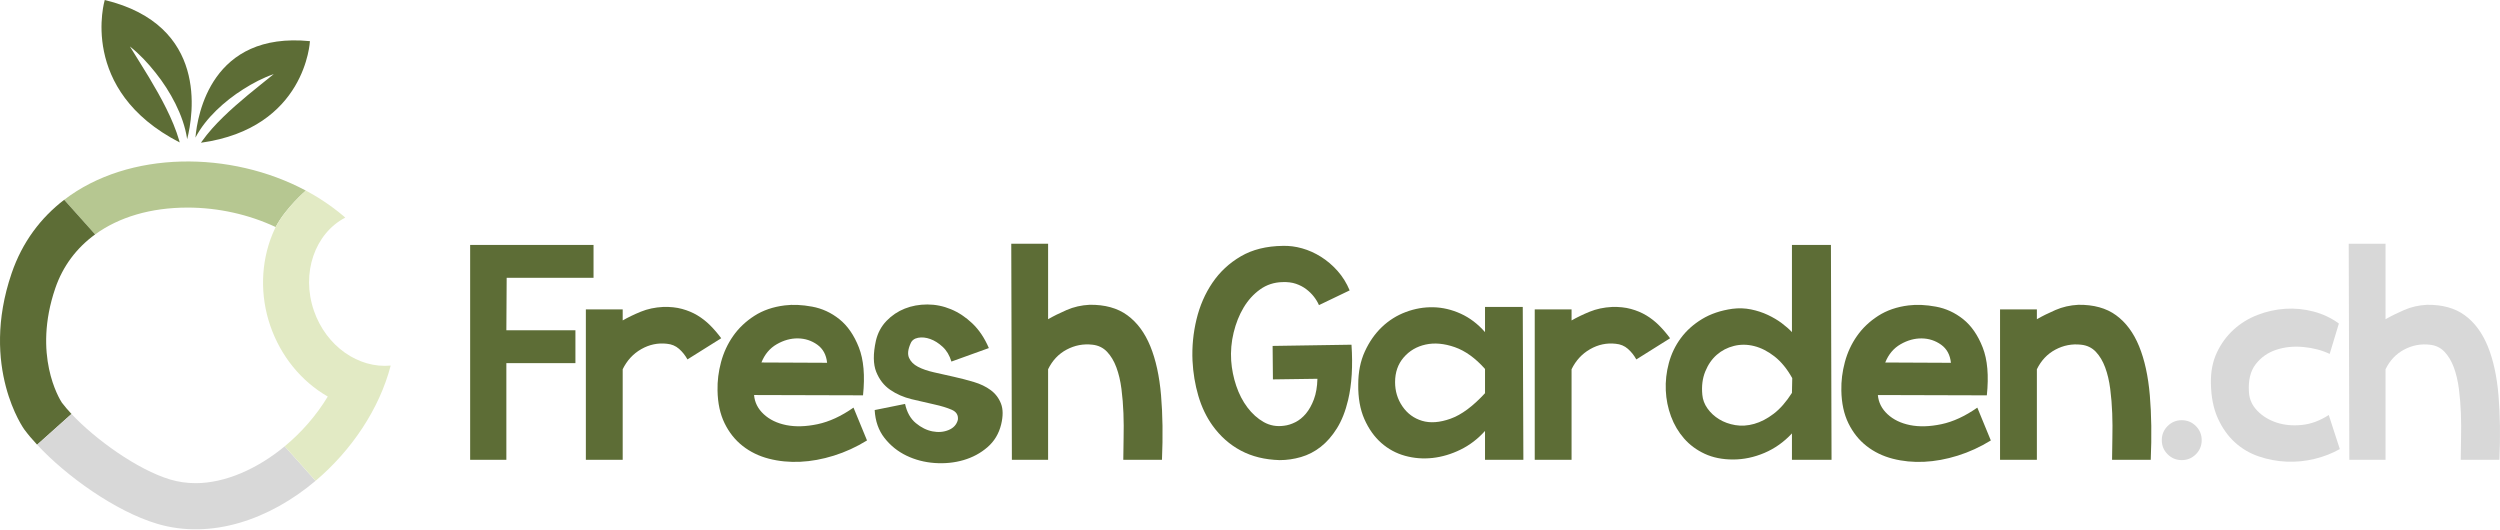
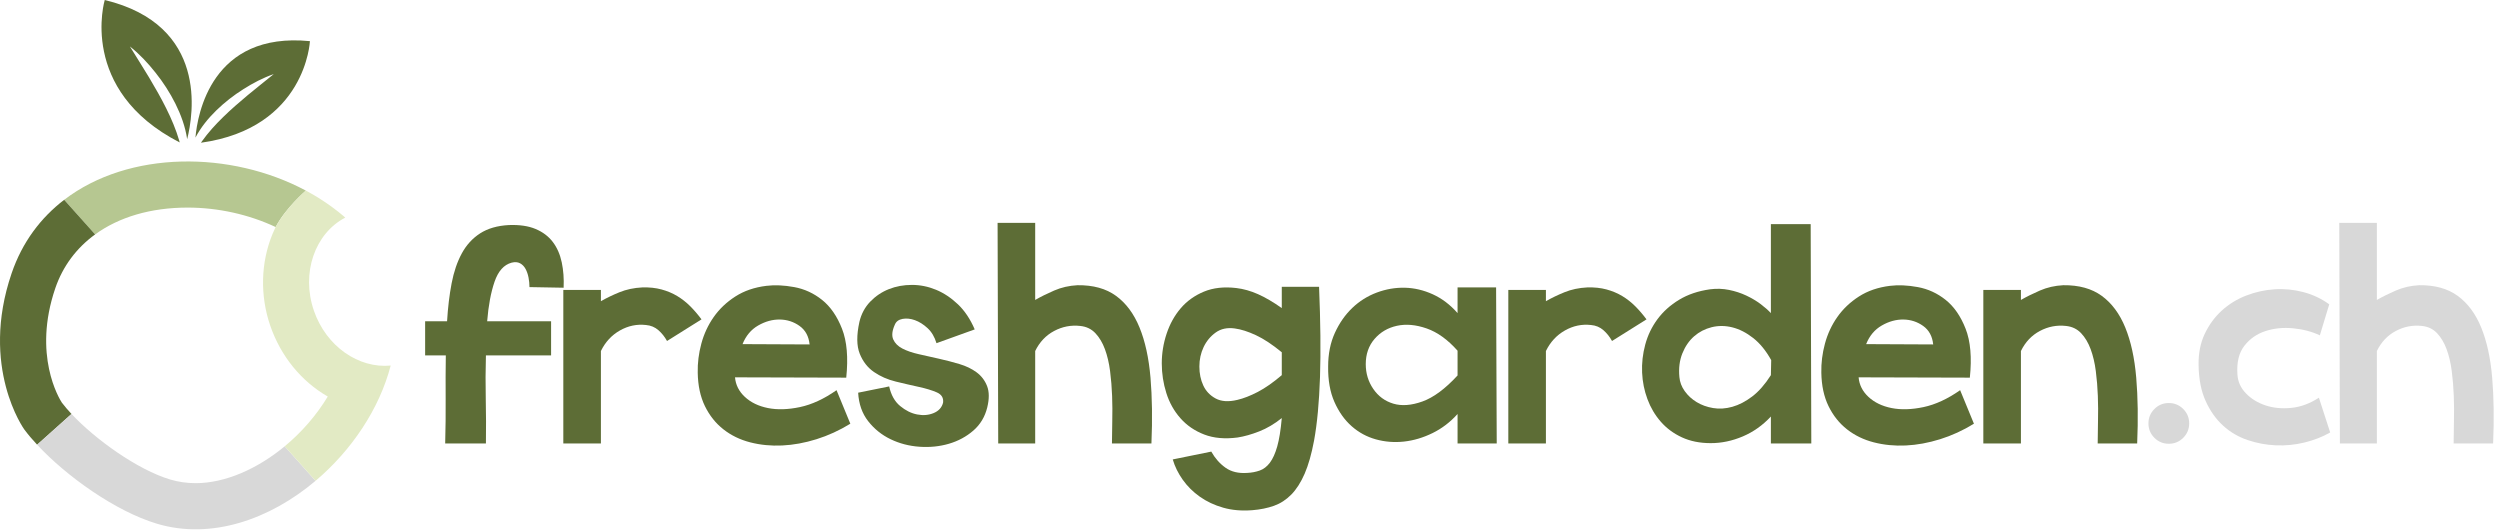
- <svg xmlns="http://www.w3.org/2000/svg" version="1.1" id="Layer_1" x="0px" y="0px" width="652.869px" height="138.23px" viewBox="0 0 652.869 138.23" enable-background="new 0 0 652.869 138.23" xml:space="preserve">
+ <svg xmlns="http://www.w3.org/2000/svg" version="1.1" id="Layer_1" x="0px" y="0px" width="1044.646px" height="221.181px" viewBox="0 0 1044.646 221.181" enable-background="new 0 0 1044.646 221.181" xml:space="preserve">
  <g>
    <g>
      <g>
-         <path fill="#5D6D36" d="M122.777,63.964H155v8.575h-22.684l-0.08,13.707h18.035v8.577h-18.035v25.248h-9.458V63.964z" />
-         <path fill="#5D6D36" d="M179.527,93.86c-0.589-1.067-1.322-1.989-2.204-2.765c-0.882-0.774-1.938-1.214-3.166-1.322     c-2.352-0.268-4.583,0.199-6.693,1.402c-2.112,1.202-3.727,2.953-4.849,5.251v23.645h-9.619V80.796h9.619v2.885     c1.389-0.8,2.965-1.562,4.729-2.283c1.763-0.722,3.713-1.136,5.852-1.243c1.815-0.052,3.459,0.12,4.929,0.521     c1.469,0.401,2.805,0.961,4.007,1.683s2.311,1.592,3.327,2.606c1.015,1.014,1.976,2.137,2.885,3.365L179.527,93.86z" />
-         <path fill="#5D6D36" d="M226.417,115.021c-2.779,1.711-5.664,3.034-8.656,3.968c-2.993,0.936-5.918,1.47-8.777,1.603     c-2.858,0.133-5.584-0.133-8.175-0.801c-2.592-0.668-4.877-1.776-6.854-3.326c-1.978-1.55-3.555-3.527-4.729-5.932     c-1.177-2.405-1.791-5.263-1.844-8.576c-0.053-2.458,0.252-4.931,0.922-7.415c0.667-2.485,1.723-4.756,3.165-6.812     c1.443-2.057,3.288-3.807,5.532-5.25s4.889-2.352,7.936-2.726c2.136-0.267,4.514-0.16,7.133,0.321     c2.619,0.479,4.997,1.576,7.134,3.285c2.136,1.711,3.833,4.168,5.089,7.374c1.255,3.207,1.616,7.375,1.083,12.505l-28.454-0.08     c0.159,1.924,1.001,3.595,2.524,5.009c1.523,1.417,3.487,2.365,5.891,2.846c2.406,0.48,5.13,0.401,8.176-0.24     c3.046-0.642,6.172-2.084,9.378-4.328L226.417,115.021z M215.997,94.742c-0.214-2.084-1.069-3.659-2.565-4.729     c-1.496-1.067-3.179-1.614-5.049-1.643c-1.872-0.026-3.715,0.481-5.53,1.523c-1.818,1.042-3.153,2.632-4.009,4.77L215.997,94.742     z" />
-         <path fill="#5D6D36" d="M250.142,109.651c0.161-1.229-0.374-2.11-1.602-2.646c-1.231-0.533-2.765-1.001-4.609-1.402     s-3.807-0.854-5.891-1.362s-3.941-1.323-5.571-2.445c-1.631-1.122-2.846-2.686-3.648-4.688c-0.801-2.004-0.829-4.716-0.08-8.137     c0.481-2.029,1.403-3.753,2.765-5.169c1.364-1.416,2.952-2.485,4.77-3.207c1.817-0.722,3.78-1.082,5.891-1.082     c2.11,0,4.168,0.416,6.171,1.243c2.004,0.829,3.875,2.071,5.611,3.727c1.736,1.658,3.167,3.795,4.289,6.413l-9.779,3.526     c-0.482-1.604-1.243-2.885-2.285-3.848c-1.042-0.962-2.123-1.644-3.246-2.043c-1.123-0.401-2.178-0.508-3.166-0.322     c-0.989,0.189-1.643,0.683-1.964,1.483c-0.695,1.552-0.829,2.806-0.4,3.768c0.427,0.962,1.201,1.737,2.324,2.324     c1.123,0.589,2.51,1.069,4.167,1.443c1.655,0.374,3.378,0.762,5.17,1.162c1.79,0.4,3.54,0.854,5.25,1.363     c1.71,0.508,3.179,1.216,4.409,2.123c1.229,0.909,2.125,2.084,2.686,3.527c0.561,1.442,0.573,3.259,0.041,5.45     c-0.589,2.404-1.778,4.383-3.567,5.932c-1.791,1.55-3.875,2.673-6.252,3.367c-2.379,0.692-4.889,0.947-7.535,0.761     c-2.645-0.188-5.104-0.829-7.374-1.924c-2.272-1.095-4.183-2.632-5.732-4.608c-1.55-1.977-2.404-4.409-2.564-7.295l7.936-1.603     c0.48,2.191,1.415,3.861,2.806,5.01c1.388,1.148,2.845,1.87,4.367,2.164c1.524,0.294,2.927,0.174,4.208-0.36     C249.021,111.763,249.822,110.881,250.142,109.651z" />
-         <path fill="#5D6D36" d="M293.345,120.071c0-1.709,0.027-3.619,0.081-5.73c0.053-2.111,0.04-4.249-0.041-6.412     c-0.081-2.165-0.255-4.289-0.521-6.373c-0.269-2.084-0.709-3.954-1.323-5.611c-0.614-1.655-1.43-3.018-2.445-4.087     c-1.014-1.068-2.297-1.683-3.846-1.845c-2.353-0.266-4.583,0.162-6.693,1.283c-2.111,1.122-3.728,2.833-4.849,5.131v23.645     h-9.458l-0.16-56.429h9.619V83.36c1.389-0.802,3.006-1.603,4.849-2.404c1.843-0.802,3.833-1.255,5.972-1.362     c4.008-0.054,7.294,0.854,9.858,2.725c2.566,1.872,4.569,4.568,6.012,8.096s2.377,7.802,2.806,12.825     c0.426,5.023,0.507,10.635,0.24,16.832H293.345z" />
+         <path fill="#5D6D36" d="M129.504,17.195c-41.122-4.06-46.999,30.628-47.839,40.315c2.252-4.317,5.366-8.104,8.785-11.44     c3.442-3.339,7.22-6.275,11.236-8.804c4.011-2.542,8.221-4.765,12.708-6.307c-3.674,2.98-7.314,5.864-10.881,8.81     c-3.541,2.966-7.017,5.964-10.269,9.151c-3.264,3.181-6.316,6.528-8.915,10.2c-0.117,0.177-0.232,0.348-0.347,0.522     C127.883,53.53,129.504,17.195,129.504,17.195z" />
+         <path fill="#5D6D36" d="M43.771,0c43.391,10.496,37.018,47.982,34.434,58.154c-0.764-5.212-2.595-10.171-4.893-14.804     c-2.312-4.634-5.123-8.971-8.321-12.978c-3.175-4.015-6.685-7.781-10.712-10.96c2.687,4.35,5.373,8.595,7.953,12.857     c2.559,4.294,5.034,8.591,7.221,13.003c2.192,4.403,4.109,8.911,5.466,13.581c0.047,0.218,0.098,0.433,0.162,0.666     C32.478,37.629,43.771,0,43.771,0z" />
      </g>
      <g>
-         <path fill="#5D6D36" d="M332.341,90.338l20.599-0.32c0.373,5.559,0.08,10.367-0.881,14.429c-0.696,2.938-1.671,5.41-2.927,7.413     c-1.256,2.005-2.672,3.62-4.247,4.85c-1.577,1.229-3.286,2.111-5.131,2.645c-1.843,0.535-3.701,0.803-5.57,0.803     c-3.848-0.107-7.229-0.935-10.14-2.485c-2.913-1.549-5.384-3.74-7.414-6.573c-1.604-2.244-2.833-4.821-3.688-7.734     c-0.855-2.911-1.362-5.972-1.522-9.178c-0.16-3.634,0.186-7.227,1.042-10.781c0.854-3.552,2.244-6.745,4.168-9.578     c1.923-2.831,4.394-5.129,7.414-6.893c3.019-1.764,6.666-2.672,10.941-2.725c1.655-0.053,3.339,0.16,5.049,0.641     c1.711,0.481,3.354,1.217,4.93,2.205c1.576,0.989,3.019,2.218,4.329,3.687c1.309,1.469,2.364,3.167,3.167,5.09l-8.016,3.848     c-0.321-0.748-0.762-1.483-1.323-2.205s-1.229-1.375-2.005-1.963c-0.774-0.588-1.67-1.055-2.685-1.403     c-1.016-0.348-2.191-0.494-3.526-0.441c-2.192,0.055-4.142,0.695-5.851,1.924c-1.711,1.229-3.141,2.806-4.289,4.729     c-1.15,1.924-2.017,4.102-2.605,6.532c-0.589,2.432-0.801,4.876-0.641,7.334c0.16,2.245,0.602,4.437,1.323,6.573     c0.721,2.138,1.696,4.021,2.925,5.65c1.229,1.631,2.646,2.899,4.248,3.808c1.604,0.908,3.367,1.23,5.291,0.962     c0.961-0.106,1.95-0.413,2.965-0.923c1.015-0.507,1.937-1.254,2.766-2.244c0.827-0.987,1.522-2.229,2.084-3.726     c0.562-1.497,0.868-3.288,0.922-5.372l-11.623,0.161L332.341,90.338z" />
-         <path fill="#5D6D36" d="M387.808,112.541c-1.872,2.084-4.008,3.715-6.414,4.89c-2.404,1.175-4.836,1.896-7.293,2.164     c-2.459,0.268-4.85,0.08-7.175-0.562c-2.323-0.641-4.396-1.763-6.211-3.366c-1.817-1.604-3.286-3.674-4.409-6.212     c-1.121-2.537-1.656-5.57-1.603-9.098c0-3.206,0.573-6.063,1.724-8.576c1.148-2.511,2.631-4.635,4.448-6.372     c1.816-1.736,3.9-3.047,6.252-3.927c2.352-0.883,4.742-1.296,7.174-1.244c2.431,0.055,4.821,0.615,7.174,1.685     c2.351,1.069,4.461,2.673,6.333,4.809v-6.572h9.858l0.16,39.916h-10.019V112.541z M387.808,96.35     c-2.513-2.831-5.145-4.729-7.896-5.691c-2.753-0.961-5.291-1.188-7.614-0.681c-2.325,0.509-4.236,1.632-5.732,3.367     c-1.496,1.736-2.244,3.887-2.244,6.451c0,2.353,0.642,4.463,1.924,6.333c1.283,1.87,2.992,3.126,5.13,3.767     c2.137,0.642,4.621,0.455,7.454-0.561c2.832-1.014,5.824-3.232,8.979-6.652V96.35z" />
-         <path fill="#5D6D36" d="M427.322,93.865c-0.589-1.067-1.321-1.99-2.203-2.766c-0.882-0.774-1.938-1.214-3.167-1.322     c-2.353-0.268-4.582,0.2-6.692,1.403c-2.112,1.202-3.727,2.952-4.85,5.25v23.645h-9.618V80.8h9.618v2.885     c1.389-0.8,2.966-1.562,4.729-2.283s3.712-1.136,5.851-1.242c1.816-0.053,3.459,0.119,4.93,0.521     c1.47,0.401,2.806,0.962,4.008,1.683c1.202,0.722,2.311,1.592,3.326,2.606c1.015,1.015,1.976,2.137,2.885,3.366L427.322,93.865z" />
-         <path fill="#5D6D36" d="M467.961,113.183c-2.084,2.244-4.476,3.941-7.174,5.089c-2.698,1.15-5.438,1.724-8.216,1.724     c-2.779,0-5.237-0.494-7.374-1.482c-2.138-0.988-3.941-2.325-5.41-4.008c-1.471-1.683-2.605-3.606-3.407-5.771     c-0.801-2.164-1.256-4.42-1.362-6.772c-0.107-2.404,0.16-4.796,0.802-7.174c0.642-2.377,1.684-4.542,3.126-6.493     c1.442-1.95,3.286-3.606,5.53-4.969c2.245-1.363,4.89-2.257,7.936-2.686c1.656-0.212,3.273-0.16,4.85,0.16     c1.575,0.321,3.046,0.801,4.408,1.443c1.362,0.642,2.577,1.362,3.646,2.163c1.068,0.803,1.95,1.577,2.646,2.325V63.968h10.18     l0.16,56.107h-10.34V113.183z M468.041,98.754c-1.337-2.404-2.873-4.287-4.609-5.651c-1.736-1.362-3.514-2.27-5.329-2.725     c-1.817-0.453-3.581-0.467-5.291-0.04c-1.71,0.429-3.206,1.203-4.488,2.325s-2.284,2.578-3.006,4.368     c-0.722,1.791-0.976,3.807-0.762,6.051c0.107,1.283,0.562,2.485,1.363,3.608c0.802,1.121,1.815,2.057,3.046,2.805     c1.229,0.75,2.631,1.257,4.208,1.523c1.575,0.268,3.218,0.16,4.93-0.321c1.709-0.48,3.406-1.362,5.09-2.645     c1.683-1.283,3.272-3.099,4.769-5.451L468.041,98.754z" />
-         <path fill="#5D6D36" d="M519.9,115.025c-2.779,1.711-5.664,3.034-8.656,3.968c-2.993,0.936-5.919,1.47-8.777,1.604     c-2.858,0.133-5.584-0.134-8.176-0.802s-4.876-1.775-6.854-3.326c-1.977-1.549-3.553-3.526-4.728-5.932     c-1.177-2.405-1.791-5.263-1.845-8.576c-0.054-2.458,0.254-4.93,0.923-7.415c0.667-2.485,1.723-4.756,3.166-6.812     c1.441-2.057,3.286-3.808,5.53-5.251c2.244-1.442,4.89-2.351,7.935-2.726c2.137-0.267,4.515-0.16,7.135,0.321     c2.616,0.479,4.995,1.577,7.134,3.285c2.136,1.712,3.833,4.168,5.089,7.375c1.255,3.206,1.616,7.374,1.082,12.505l-28.455-0.081     c0.16,1.924,1.003,3.595,2.525,5.01c1.522,1.416,3.487,2.364,5.892,2.846c2.404,0.48,5.13,0.4,8.176-0.241     c3.046-0.641,6.172-2.084,9.377-4.328L519.9,115.025z M509.48,94.747c-0.214-2.084-1.069-3.66-2.564-4.729     c-1.497-1.067-3.18-1.615-5.05-1.643c-1.872-0.026-3.715,0.48-5.531,1.522s-3.153,2.633-4.008,4.77L509.48,94.747z" />
-         <path fill="#5D6D36" d="M551.561,120.075c0-1.709,0.026-3.619,0.081-5.73c0.052-2.11,0.04-4.249-0.04-6.412     c-0.08-2.165-0.255-4.289-0.521-6.373c-0.269-2.084-0.709-3.953-1.322-5.61c-0.615-1.655-1.43-3.019-2.444-4.088     c-1.017-1.068-2.299-1.683-3.848-1.844c-2.353-0.267-4.583,0.161-6.693,1.282c-2.111,1.122-3.727,2.833-4.849,5.131v23.645     h-9.619V80.8h9.619v2.564c1.389-0.801,3.006-1.602,4.849-2.404c1.845-0.801,3.834-1.254,5.972-1.362     c4.008-0.053,7.294,0.855,9.858,2.725c2.565,1.872,4.569,4.569,6.013,8.097c1.442,3.526,2.377,7.802,2.805,12.825     c0.427,5.022,0.508,10.634,0.24,16.831H551.561z" />
-         <path fill="#D8D8D8" d="M564.547,114.945c0-1.442,0.508-2.671,1.523-3.687c1.014-1.014,2.244-1.523,3.687-1.523     s2.671,0.51,3.687,1.523c1.016,1.016,1.523,2.244,1.523,3.687c0,1.443-0.508,2.673-1.523,3.688     c-1.016,1.017-2.244,1.523-3.687,1.523s-2.673-0.507-3.687-1.523C565.055,117.618,564.547,116.389,564.547,114.945z" />
-         <path fill="#D8D8D8" d="M608.391,92.422c-2.031-0.962-4.316-1.562-6.854-1.803c-2.539-0.241-4.902,0-7.093,0.722     c-2.192,0.72-3.982,1.977-5.371,3.767c-1.391,1.791-1.978,4.235-1.764,7.334c0.107,1.817,0.829,3.421,2.165,4.81     c1.334,1.391,3.006,2.419,5.009,3.086c2.005,0.669,4.208,0.882,6.612,0.641c2.406-0.239,4.756-1.107,7.055-2.604l2.885,8.897     c-1.977,1.122-4.168,1.978-6.572,2.564c-2.404,0.588-4.85,0.828-7.334,0.722c-2.485-0.107-4.903-0.562-7.254-1.363     c-2.353-0.801-4.437-2.029-6.252-3.687c-1.817-1.655-3.301-3.753-4.449-6.293c-1.148-2.536-1.75-5.597-1.804-9.177     c-0.053-2.992,0.468-5.651,1.564-7.977c1.094-2.323,2.551-4.313,4.367-5.97c1.816-1.657,3.9-2.938,6.253-3.848     c2.351-0.908,4.769-1.443,7.254-1.604c2.484-0.16,4.942,0.08,7.374,0.722c2.431,0.641,4.635,1.683,6.612,3.126L608.391,92.422z" />
-         <path fill="#D8D8D8" d="M642.616,120.075c0-1.709,0.026-3.619,0.08-5.73c0.052-2.11,0.041-4.249-0.04-6.412     c-0.08-2.165-0.255-4.289-0.521-6.373c-0.268-2.084-0.708-3.953-1.321-5.61c-0.616-1.655-1.431-3.019-2.445-4.088     c-1.017-1.068-2.298-1.683-3.847-1.844c-2.353-0.267-4.583,0.161-6.693,1.282c-2.112,1.122-3.727,2.833-4.85,5.131v23.645h-9.458     l-0.16-56.428h9.618v19.717c1.389-0.801,3.006-1.602,4.85-2.404c1.844-0.801,3.833-1.254,5.972-1.362     c4.007-0.053,7.294,0.855,9.858,2.725c2.565,1.872,4.568,4.569,6.012,8.097c1.443,3.526,2.377,7.802,2.806,12.825     c0.427,5.022,0.507,10.634,0.239,16.831H642.616z" />
+         <path fill="none" d="M39.754,97.949c-7.758,5.639-13.496,13.25-16.654,22.501c-9.517,27.878,1.657,46.114,2.731,47.765     c1.134,1.511,2.501,3.114,4.047,4.76c9.981,10.669,27.612,23.301,41.203,27.381c3.398,1.023,6.993,1.538,10.684,1.538     c12.24,0,25.719-5.905,37.202-15.402c6.971-5.78,13.214-12.873,17.99-20.794c-11.033-6.335-19.625-16.835-24.014-29.567     c-4.374-12.689-3.96-26.42,0.896-38.274l0.289-0.655c0.238-0.608,0.511-1.216,0.809-1.821l0.229-0.514     c0,0-0.144,0.295-0.192,0.396c-0.023,0.047-0.019,0.038,0,0c0.025-0.052,0.081-0.167,0.192-0.396     c-11.199-5.269-24.062-8.124-36.789-8.124C62.975,86.741,49.708,90.72,39.754,97.949z" />
+         <path fill="#B6C791" d="M114.973,95.261C114.954,95.299,114.949,95.308,114.973,95.261L114.973,95.261z" />
+         <path fill="#B6C791" d="M131.734,81.849c-0.132-0.079-0.268-0.151-0.4-0.229c0.132,0.079,0.26,0.157,0.392,0.235L131.734,81.849z     " />
+         <path fill="#B6C791" d="M115.165,94.865c-0.111,0.229-0.167,0.343-0.192,0.396C115.021,95.161,115.165,94.865,115.165,94.865z" />
+         <path fill="#B6C791" d="M128.352,79.929c0.377,0.203,0.738,0.41,1.105,0.615C129.09,80.338,128.723,80.131,128.352,79.929z" />
+         <path fill="#B6C791" d="M78.376,86.741c12.728,0,25.59,2.855,36.789,8.124c0,0,0.043-0.067,0.124-0.183     c4.106-7.789,12.397-14.944,12.513-15.042C96.446,62.885,53.885,62.758,26.819,83.491l12.935,14.458     C49.708,90.72,62.975,86.741,78.376,86.741z" />
+         <path fill="#5D6D36" d="M25.831,168.215c-1.074-1.65-12.248-19.887-2.731-47.765c3.158-9.252,8.896-16.862,16.654-22.501     L26.819,83.491c-9.753,7.469-17.504,17.636-21.97,30.728c-13.419,39.312,5.268,65.181,5.268,65.181     c1.528,2.075,3.354,4.231,5.393,6.427l14.367-12.851C28.332,171.33,26.965,169.726,25.831,168.215z" />
+         <path fill="#D8D8D8" d="M81.765,201.894c-3.691,0-7.286-0.515-10.684-1.538c-13.591-4.08-31.222-16.712-41.203-27.381     L15.51,185.826c12.247,13.213,32.76,27.818,50.024,33.002c22.714,6.822,47.25-1.805,66.33-17.918l-12.898-14.418     C107.484,195.989,94.005,201.894,81.765,201.894z" />
+         <path fill="#E2EAC4" d="M128.138,79.81l-0.326-0.179c0,0-0.009,0.009-0.01,0.009c0.182,0.098,0.368,0.19,0.55,0.289     C128.279,79.89,128.211,79.849,128.138,79.81z" />
+         <path fill="#E2EAC4" d="M129.457,80.544c0.63,0.353,1.258,0.708,1.877,1.076C130.725,81.259,130.098,80.901,129.457,80.544z" />
+         <path fill="#E2EAC4" d="M131.173,129.844c-5.437-15.764,0.42-32.309,13.101-38.916c0,0-0.94-0.86-2.626-2.202     c-0.007-0.008-0.017-0.014-0.023-0.021c-0.722-0.575-1.581-1.236-2.556-1.958c-0.108-0.079-0.215-0.159-0.325-0.239     c-1.592-1.165-3.48-2.469-5.602-3.798c0,0,0,0,0-0.002c-0.04-0.025-0.098-0.059-0.159-0.096     c-0.404-0.251-0.837-0.504-1.256-0.756c-0.132-0.078-0.26-0.156-0.392-0.235c-0.62-0.367-1.247-0.723-1.877-1.076     c-0.367-0.206-0.728-0.412-1.105-0.615c-0.182-0.099-0.368-0.191-0.55-0.289c-0.116,0.099-8.407,7.253-12.513,15.042     c-0.081,0.116-0.124,0.183-0.124,0.183l-0.229,0.514c-0.298,0.605-0.571,1.213-0.809,1.821l-0.289,0.655     c-4.856,11.854-5.27,25.585-0.896,38.274c4.389,12.732,12.981,23.232,24.014,29.567c-4.776,7.921-11.019,15.014-17.99,20.794     l12.898,14.418c15.029-12.701,26.681-30.035,31.385-48.159C149.882,154.04,136.321,144.769,131.173,129.844z" />
      </g>
    </g>
-     <g>
-       <path fill="#5D6D36" d="M80.936,10.747c-25.7-2.538-29.373,19.142-29.898,25.195c1.408-2.698,3.354-5.065,5.49-7.15    c2.151-2.087,4.512-3.922,7.022-5.502c2.506-1.588,5.138-2.978,7.942-3.941c-2.296,1.863-4.571,3.665-6.8,5.506    c-2.213,1.854-4.385,3.728-6.417,5.719c-2.04,1.988-3.948,4.08-5.572,6.375c-0.073,0.111-0.145,0.218-0.217,0.327    C79.922,33.455,80.936,10.747,80.936,10.747z" />
-       <path fill="#5D6D36" d="M27.355,0c27.118,6.56,23.135,29.987,21.52,36.344c-0.478-3.257-1.622-6.357-3.058-9.252    c-1.445-2.896-3.202-5.606-5.2-8.111c-1.984-2.509-4.178-4.863-6.695-6.85c1.679,2.719,3.357,5.372,4.97,8.035    c1.599,2.684,3.146,5.369,4.513,8.126c1.37,2.751,2.568,5.569,3.416,8.488c0.029,0.136,0.062,0.271,0.101,0.416    C20.297,23.517,27.355,0,27.355,0z" />
-     </g>
-     <g>
-       <path fill="none" d="M24.845,61.215c-4.848,3.524-8.435,8.281-10.408,14.062c-5.948,17.423,1.036,28.82,1.707,29.852    c0.709,0.944,1.563,1.946,2.529,2.975c6.238,6.668,17.256,14.562,25.75,17.112c2.124,0.64,4.371,0.961,6.677,0.961    c7.65,0,16.074-3.69,23.25-9.626c4.357-3.612,8.258-8.045,11.243-12.995c-6.895-3.959-12.265-10.521-15.008-18.479    c-2.733-7.931-2.475-16.512,0.56-23.92l0.18-0.41c0.149-0.38,0.319-0.76,0.506-1.138l0.143-0.321c0,0-0.09,0.185-0.12,0.247    c-0.015,0.03-0.012,0.024,0,0c0.016-0.033,0.051-0.104,0.12-0.247c-6.999-3.293-15.038-5.077-22.992-5.077    C39.357,54.21,31.065,56.697,24.845,61.215z" />
-       <path fill="#B6C791" d="M71.854,59.535C71.842,59.559,71.839,59.564,71.854,59.535L71.854,59.535z" />
-       <path fill="#B6C791" d="M82.33,51.153c-0.083-0.049-0.167-0.094-0.25-0.143c0.083,0.049,0.163,0.098,0.245,0.147L82.33,51.153z" />
-       <path fill="#B6C791" d="M71.974,59.288c-0.069,0.143-0.104,0.214-0.12,0.247C71.884,59.472,71.974,59.288,71.974,59.288z" />
-       <path fill="#B6C791" d="M80.216,49.953c0.236,0.127,0.461,0.256,0.69,0.384C80.677,50.208,80.448,50.079,80.216,49.953z" />
-       <path fill="#B6C791" d="M48.982,54.21c7.954,0,15.993,1.784,22.992,5.077c0,0,0.027-0.042,0.078-0.114    c2.566-4.868,7.748-9.339,7.82-9.401c-19.597-10.471-46.196-10.551-63.111,2.406l8.083,9.036    C31.065,56.697,39.357,54.21,48.982,54.21z" />
-       <path fill="#5D6D36" d="M16.143,105.129c-0.671-1.031-7.654-12.429-1.707-29.852c1.974-5.782,5.56-10.538,10.408-14.062    l-8.083-9.036c-6.096,4.668-10.939,11.022-13.73,19.204c-8.387,24.568,3.292,40.735,3.292,40.735    c0.955,1.297,2.096,2.645,3.37,4.017l8.979-8.031C17.707,107.075,16.852,106.073,16.143,105.129z" />
-       <path fill="#D8D8D8" d="M51.1,126.177c-2.307,0-4.554-0.321-6.677-0.961c-8.494-2.55-19.513-10.444-25.75-17.112l-8.979,8.031    c7.654,8.258,20.474,17.386,31.264,20.625c14.195,4.264,29.529-1.128,41.454-11.198l-8.061-9.011    C67.174,122.486,58.75,126.177,51.1,126.177z" />
-       <path fill="#E2EAC4" d="M80.082,49.878l-0.204-0.112c0,0-0.006,0.005-0.006,0.006c0.114,0.061,0.23,0.119,0.344,0.181    C80.17,49.928,80.128,49.903,80.082,49.878z" />
-       <path fill="#E2EAC4" d="M80.906,50.337c0.394,0.221,0.786,0.443,1.173,0.672C81.699,50.784,81.307,50.561,80.906,50.337z" />
-       <path fill="#E2EAC4" d="M81.979,81.148c-3.397-9.852,0.263-20.192,8.188-24.321c0,0-0.587-0.538-1.641-1.376    c-0.004-0.005-0.011-0.009-0.015-0.013c-0.451-0.359-0.988-0.773-1.597-1.224c-0.067-0.049-0.134-0.1-0.203-0.149    c-0.995-0.728-2.175-1.543-3.501-2.374c0,0,0,0,0-0.001c-0.025-0.016-0.061-0.037-0.099-0.06    c-0.252-0.157-0.523-0.315-0.785-0.472c-0.083-0.049-0.163-0.098-0.245-0.147c-0.387-0.229-0.779-0.452-1.173-0.672    c-0.229-0.128-0.455-0.257-0.69-0.384c-0.114-0.062-0.23-0.12-0.344-0.181c-0.072,0.062-5.254,4.533-7.82,9.401    c-0.05,0.072-0.078,0.114-0.078,0.114l-0.143,0.321c-0.187,0.378-0.357,0.758-0.506,1.138l-0.18,0.41    c-3.035,7.408-3.293,15.99-0.56,23.92c2.743,7.957,8.113,14.52,15.008,18.479c-2.985,4.95-6.886,9.383-11.243,12.995l8.061,9.011    c9.393-7.938,16.675-18.771,19.615-30.098C93.671,96.27,85.196,90.476,81.979,81.148z" />
-     </g>
+   </g>
+   <g>
+     <path fill="#5D6D36" d="M186.812,134.238c0.348-5.761,0.982-11.041,1.898-15.843c0.917-4.799,2.334-8.968,4.255-12.503   c1.919-3.535,4.473-6.327,7.659-8.38c3.186-2.05,7.179-3.207,11.98-3.469c4.451-0.174,8.183,0.372,11.194,1.636   c3.011,1.267,5.411,3.077,7.201,5.434c1.788,2.357,3.031,5.194,3.731,8.511c0.697,3.318,0.959,6.853,0.785,10.604l-14.271-0.262   c0-1.31-0.131-2.639-0.393-3.993c-0.262-1.353-0.677-2.553-1.243-3.601c-0.569-1.047-1.332-1.833-2.292-2.356   c-0.961-0.523-2.14-0.609-3.534-0.262c-3.23,0.873-5.61,3.535-7.136,7.986c-1.528,4.451-2.554,9.95-3.077,16.497h26.709v14.271   h-27.232c-0.176,5.938-0.196,12.025-0.065,18.265c0.131,6.241,0.151,12.418,0.065,18.526h-17.021   c0.174-6.37,0.239-12.635,0.196-18.788c-0.045-6.153-0.022-12.153,0.065-18.003h-8.642v-14.271H186.812z" />
+     <path fill="#5D6D36" d="M278.723,142.486c-0.962-1.745-2.16-3.251-3.601-4.517c-1.44-1.265-3.165-1.984-5.172-2.16   c-3.842-0.437-7.485,0.327-10.933,2.291c-3.449,1.964-6.088,4.823-7.921,8.575v38.624h-15.711v-64.154h15.711v4.713   c2.269-1.309,4.845-2.553,7.725-3.731c2.881-1.178,6.065-1.854,9.558-2.029c2.967-0.086,5.65,0.196,8.053,0.852   c2.399,0.654,4.582,1.571,6.546,2.749c1.964,1.179,3.774,2.599,5.434,4.255c1.657,1.659,3.229,3.492,4.714,5.499L278.723,142.486z" />
+     <path fill="#5D6D36" d="M355.315,177.051c-4.54,2.794-9.253,4.954-14.141,6.48c-4.889,1.528-9.668,2.399-14.336,2.618   c-4.671,0.218-9.122-0.219-13.355-1.309c-4.234-1.091-7.966-2.901-11.193-5.434c-3.23-2.53-5.807-5.761-7.726-9.688   c-1.921-3.928-2.925-8.597-3.011-14.01c-0.088-4.014,0.413-8.052,1.506-12.11c1.09-4.059,2.814-7.768,5.171-11.129   c2.357-3.359,5.368-6.219,9.034-8.576c3.666-2.356,7.986-3.84,12.962-4.451c3.49-0.436,7.375-0.262,11.652,0.523   c4.276,0.786,8.161,2.576,11.653,5.368c3.489,2.795,6.262,6.809,8.313,12.045c2.05,5.237,2.639,12.046,1.768,20.425l-46.479-0.131   c0.262,3.143,1.637,5.871,4.124,8.184c2.488,2.313,5.695,3.862,9.623,4.647c3.929,0.786,8.38,0.654,13.355-0.393   c4.975-1.048,10.081-3.404,15.318-7.07L355.315,177.051z M338.295,143.926c-0.351-3.404-1.747-5.978-4.19-7.725   c-2.444-1.745-5.193-2.64-8.248-2.685c-3.057-0.043-6.067,0.786-9.034,2.488c-2.968,1.702-5.151,4.3-6.546,7.79L338.295,143.926z" />
+     <path fill="#5D6D36" d="M394.069,168.279c0.263-2.007-0.611-3.447-2.618-4.32c-2.009-0.872-4.517-1.637-7.528-2.292   c-3.012-0.654-6.219-1.395-9.623-2.226c-3.404-0.828-6.438-2.16-9.1-3.993c-2.664-1.833-4.648-4.386-5.957-7.659   c-1.31-3.273-1.354-7.702-0.131-13.289c0.785-3.316,2.291-6.131,4.517-8.445c2.226-2.312,4.822-4.059,7.79-5.236   c2.967-1.179,6.175-1.768,9.623-1.768c3.447,0,6.809,0.677,10.082,2.029c3.273,1.354,6.327,3.384,9.165,6.088   c2.835,2.706,5.171,6.198,7.004,10.475l-15.973,5.761c-0.786-2.619-2.029-4.714-3.731-6.285s-3.47-2.684-5.303-3.338   c-1.833-0.655-3.558-0.829-5.172-0.524c-1.616,0.307-2.684,1.113-3.207,2.423c-1.136,2.532-1.354,4.582-0.655,6.153   c0.698,1.571,1.964,2.837,3.797,3.797c1.833,0.961,4.102,1.747,6.809,2.356c2.704,0.611,5.52,1.244,8.444,1.898   c2.924,0.654,5.781,1.397,8.576,2.226c2.792,0.831,5.192,1.986,7.201,3.47c2.007,1.485,3.47,3.404,4.386,5.761   c0.917,2.356,0.938,5.325,0.065,8.903c-0.961,3.928-2.902,7.158-5.826,9.688c-2.926,2.533-6.329,4.366-10.212,5.499   c-3.885,1.134-7.987,1.549-12.308,1.244c-4.32-0.307-8.336-1.354-12.045-3.143c-3.711-1.788-6.831-4.298-9.361-7.528   c-2.533-3.229-3.928-7.201-4.19-11.914l12.962-2.619c0.786,3.58,2.312,6.308,4.583,8.184c2.269,1.878,4.647,3.056,7.136,3.535   c2.487,0.48,4.778,0.284,6.873-0.59C392.236,171.728,393.546,170.288,394.069,168.279z" />
+     <path fill="#5D6D36" d="M464.64,185.299c0-2.792,0.043-5.912,0.131-9.361c0.086-3.447,0.065-6.939-0.065-10.475   c-0.131-3.534-0.415-7.004-0.851-10.408c-0.438-3.404-1.158-6.459-2.16-9.165c-1.005-2.704-2.337-4.931-3.993-6.678   c-1.659-1.744-3.754-2.749-6.285-3.011c-3.842-0.436-7.485,0.262-10.933,2.095c-3.449,1.833-6.088,4.627-7.921,8.379v38.624   h-15.449l-0.262-92.173h15.711v32.208c2.269-1.31,4.91-2.618,7.921-3.928c3.012-1.31,6.263-2.05,9.755-2.226   c6.546-0.086,11.914,1.397,16.104,4.451c4.189,3.057,7.463,7.463,9.819,13.224c2.357,5.761,3.883,12.745,4.583,20.948   c0.697,8.206,0.828,17.371,0.393,27.495H464.64z" />
+     <path fill="#5D6D36" d="M506.144,188.704c1.571,2.792,3.556,5.041,5.958,6.742c2.399,1.702,5.434,2.423,9.099,2.161   c1.833-0.089,3.556-0.416,5.172-0.982c1.614-0.568,3.032-1.659,4.255-3.273c1.222-1.616,2.246-3.885,3.077-6.808   c0.828-2.924,1.461-6.874,1.898-11.85c-3.057,2.445-6.198,4.301-9.427,5.564c-3.23,1.267-6.241,2.117-9.034,2.554   c-5.325,0.699-9.973,0.284-13.943-1.244c-3.973-1.526-7.289-3.797-9.95-6.809c-2.664-3.011-4.628-6.523-5.893-10.539   c-1.266-4.014-1.898-8.139-1.898-12.373c0-4.232,0.676-8.379,2.03-12.438c1.352-4.06,3.315-7.595,5.892-10.605   c2.573-3.012,5.804-5.323,9.688-6.939c3.883-1.614,8.399-2.115,13.551-1.506c2.967,0.351,5.978,1.201,9.034,2.554   c3.054,1.354,6.37,3.296,9.95,5.826v-8.903h15.58c0.609,14.578,0.741,27.147,0.393,37.707c-0.35,10.562-1.178,19.423-2.487,26.578   c-1.047,5.585-2.356,10.19-3.928,13.813c-1.571,3.621-3.427,6.523-5.564,8.706c-2.14,2.181-4.562,3.752-7.267,4.714   c-2.706,0.959-5.718,1.571-9.034,1.833c-4.451,0.348-8.51,0-12.176-1.048c-3.666-1.047-6.919-2.575-9.754-4.582   c-2.838-2.009-5.217-4.366-7.136-7.07c-1.921-2.706-3.318-5.544-4.189-8.51L506.144,188.704z M535.603,147.2   c-3.928-3.229-7.528-5.607-10.802-7.136c-3.273-1.526-6.219-2.465-8.837-2.815c-3.143-0.436-5.806,0.131-7.987,1.702   c-2.183,1.571-3.862,3.601-5.04,6.089c-1.179,2.487-1.768,5.193-1.768,8.117c0,2.925,0.544,5.564,1.637,7.921   c1.09,2.356,2.814,4.169,5.171,5.434c2.357,1.267,5.368,1.463,9.034,0.589c2.619-0.609,5.477-1.723,8.576-3.338   c3.097-1.614,6.436-3.949,10.016-7.005V147.2z" />
+     <path fill="#5D6D36" d="M609.053,172.992c-3.057,3.404-6.547,6.068-10.475,7.987c-3.928,1.921-7.9,3.099-11.914,3.535   c-4.016,0.438-7.921,0.131-11.719-0.917c-3.797-1.047-7.18-2.88-10.146-5.499c-2.969-2.618-5.368-6-7.201-10.146   c-1.833-4.145-2.706-9.1-2.618-14.86c0-5.237,0.937-9.905,2.814-14.01c1.876-4.102,4.299-7.571,7.267-10.408   c2.967-2.836,6.371-4.976,10.213-6.416c3.84-1.439,7.745-2.115,11.718-2.029c3.971,0.088,7.876,1.005,11.718,2.75   c3.84,1.747,7.287,4.365,10.344,7.855v-10.736h16.104l0.262,65.202h-16.365V172.992z M609.053,146.544   c-4.104-4.625-8.402-7.725-12.896-9.296c-4.497-1.57-8.642-1.941-12.438-1.112c-3.797,0.83-6.919,2.663-9.361,5.499   c-2.444,2.837-3.666,6.35-3.666,10.539c0,3.842,1.048,7.289,3.143,10.344c2.095,3.057,4.887,5.106,8.379,6.153   c3.49,1.048,7.549,0.743,12.177-0.916c4.625-1.657,9.513-5.28,14.664-10.867V146.544z" />
+     <path fill="#5D6D36" d="M673.6,142.486c-0.961-1.745-2.16-3.251-3.601-4.517c-1.44-1.265-3.164-1.984-5.172-2.16   c-3.842-0.437-7.485,0.327-10.932,2.291c-3.449,1.964-6.089,4.823-7.922,8.575v38.624h-15.711v-64.154h15.711v4.713   c2.27-1.309,4.845-2.553,7.726-3.731c2.88-1.178,6.065-1.854,9.558-2.029c2.966-0.086,5.65,0.196,8.052,0.852   c2.399,0.654,4.582,1.571,6.546,2.749c1.964,1.179,3.774,2.599,5.434,4.255c1.657,1.659,3.229,3.492,4.714,5.499L673.6,142.486z" />
+     <path fill="#5D6D36" d="M739.98,174.04c-3.404,3.666-7.312,6.438-11.719,8.313c-4.408,1.878-8.882,2.815-13.42,2.815   c-4.539,0-8.555-0.806-12.045-2.422c-3.492-1.614-6.438-3.797-8.838-6.547c-2.401-2.749-4.255-5.892-5.564-9.427   c-1.309-3.535-2.052-7.222-2.226-11.063c-0.176-3.928,0.262-7.833,1.31-11.718c1.047-3.883,2.749-7.418,5.105-10.605   c2.357-3.185,5.368-5.892,9.034-8.117s7.987-3.687,12.962-4.386c2.705-0.348,5.346-0.262,7.921,0.262   c2.574,0.523,4.976,1.309,7.201,2.356s4.21,2.226,5.957,3.535c1.745,1.31,3.186,2.575,4.321,3.797V93.65h16.628l0.262,91.649   h-16.89V174.04z M740.111,150.472c-2.183-3.928-4.693-7.004-7.528-9.229c-2.838-2.227-5.74-3.709-8.707-4.452   c-2.968-0.74-5.849-0.763-8.641-0.065c-2.795,0.7-5.237,1.964-7.332,3.797s-3.731,4.212-4.91,7.136   c-1.179,2.926-1.594,6.219-1.244,9.885c0.174,2.095,0.917,4.059,2.227,5.892c1.309,1.833,2.966,3.361,4.975,4.583   c2.007,1.224,4.298,2.052,6.874,2.487c2.573,0.438,5.258,0.262,8.052-0.523c2.793-0.786,5.564-2.226,8.314-4.32   c2.749-2.096,5.345-5.062,7.79-8.903L740.111,150.472z" />
+     <path fill="#5D6D36" d="M824.821,177.051c-4.539,2.794-9.253,4.954-14.14,6.48c-4.89,1.528-9.669,2.399-14.337,2.618   c-4.671,0.218-9.122-0.219-13.354-1.309c-4.235-1.091-7.967-2.901-11.194-5.434c-3.23-2.53-5.806-5.761-7.725-9.688   c-1.921-3.928-2.926-8.597-3.012-14.01c-0.088-4.014,0.413-8.052,1.506-12.11c1.09-4.059,2.814-7.768,5.172-11.129   c2.356-3.359,5.367-6.219,9.033-8.576c3.666-2.356,7.987-3.84,12.962-4.451c3.49-0.436,7.375-0.262,11.653,0.523   c4.275,0.786,8.16,2.576,11.652,5.368c3.49,2.795,6.262,6.809,8.313,12.045c2.05,5.237,2.64,12.046,1.768,20.425l-46.479-0.131   c0.262,3.143,1.637,5.871,4.125,8.184c2.487,2.313,5.695,3.862,9.623,4.647c3.928,0.786,8.379,0.654,13.354-0.393   c4.975-1.048,10.081-3.404,15.318-7.07L824.821,177.051z M807.801,143.926c-0.35-3.404-1.747-5.978-4.189-7.725   c-2.445-1.745-5.194-2.64-8.249-2.685c-3.056-0.043-6.067,0.786-9.033,2.488c-2.969,1.702-5.151,4.3-6.547,7.79L807.801,143.926z" />
+     <path fill="#5D6D36" d="M876.538,185.299c0-2.792,0.043-5.912,0.131-9.361c0.086-3.447,0.065-6.939-0.065-10.475   c-0.132-3.534-0.416-7.004-0.852-10.408c-0.438-3.404-1.158-6.459-2.16-9.165c-1.005-2.704-2.336-4.931-3.993-6.678   c-1.659-1.744-3.754-2.749-6.285-3.011c-3.842-0.436-7.485,0.262-10.932,2.095c-3.449,1.833-6.089,4.627-7.922,8.379v38.624   h-15.711v-64.154h15.711v4.189c2.27-1.31,4.91-2.618,7.922-3.928c3.011-1.31,6.262-2.05,9.754-2.226   c6.546-0.086,11.914,1.397,16.104,4.451c4.19,3.057,7.463,7.463,9.82,13.224c2.356,5.761,3.883,12.745,4.582,20.948   c0.697,8.206,0.829,17.371,0.393,27.495H876.538z" />
+     <path fill="#D8D8D8" d="M897.748,176.92c0-2.357,0.828-4.364,2.487-6.023c1.657-1.656,3.666-2.487,6.022-2.487   c2.357,0,4.364,0.831,6.022,2.487c1.657,1.659,2.488,3.666,2.488,6.023c0,2.356-0.831,4.365-2.488,6.022   c-1.658,1.659-3.665,2.487-6.022,2.487c-2.356,0-4.365-0.828-6.022-2.487C898.576,181.286,897.748,179.277,897.748,176.92z" />
+     <path fill="#D8D8D8" d="M969.365,140.129c-3.318-1.571-7.05-2.553-11.194-2.946c-4.146-0.393-8.009,0-11.587,1.179   c-3.58,1.179-6.504,3.23-8.772,6.153c-2.271,2.926-3.23,6.919-2.881,11.98c0.175,2.968,1.353,5.587,3.535,7.855   c2.181,2.271,4.91,3.95,8.184,5.041c3.272,1.092,6.873,1.439,10.801,1.047c3.929-0.393,7.769-1.811,11.522-4.255l4.713,14.533   c-3.23,1.833-6.808,3.229-10.736,4.189c-3.928,0.959-7.921,1.352-11.979,1.178c-4.059-0.176-8.009-0.916-11.849-2.226   c-3.842-1.309-7.246-3.316-10.213-6.022c-2.968-2.704-5.391-6.131-7.267-10.277c-1.878-4.146-2.859-9.143-2.945-14.991   c-0.088-4.888,0.763-9.23,2.553-13.027c1.788-3.797,4.167-7.048,7.136-9.755c2.967-2.704,6.37-4.799,10.212-6.284   c3.84-1.483,7.791-2.356,11.85-2.618s8.072,0.131,12.045,1.178c3.971,1.048,7.571,2.75,10.802,5.106L969.365,140.129z" />
+     <path fill="#D8D8D8" d="M1025.271,185.299c0-2.792,0.043-5.912,0.131-9.361c0.086-3.447,0.065-6.939-0.065-10.475   c-0.132-3.534-0.416-7.004-0.852-10.408c-0.438-3.404-1.158-6.459-2.16-9.165c-1.005-2.704-2.336-4.931-3.993-6.678   c-1.659-1.744-3.754-2.749-6.285-3.011c-3.842-0.436-7.485,0.262-10.932,2.095c-3.449,1.833-6.089,4.627-7.922,8.379v38.624   h-15.449l-0.262-92.173h15.711v32.208c2.27-1.31,4.91-2.618,7.922-3.928c3.011-1.31,6.262-2.05,9.754-2.226   c6.546-0.086,11.914,1.397,16.104,4.451c4.19,3.057,7.463,7.463,9.82,13.224c2.356,5.761,3.883,12.745,4.582,20.948   c0.697,8.206,0.829,17.371,0.393,27.495H1025.271z" />
  </g>
</svg>
